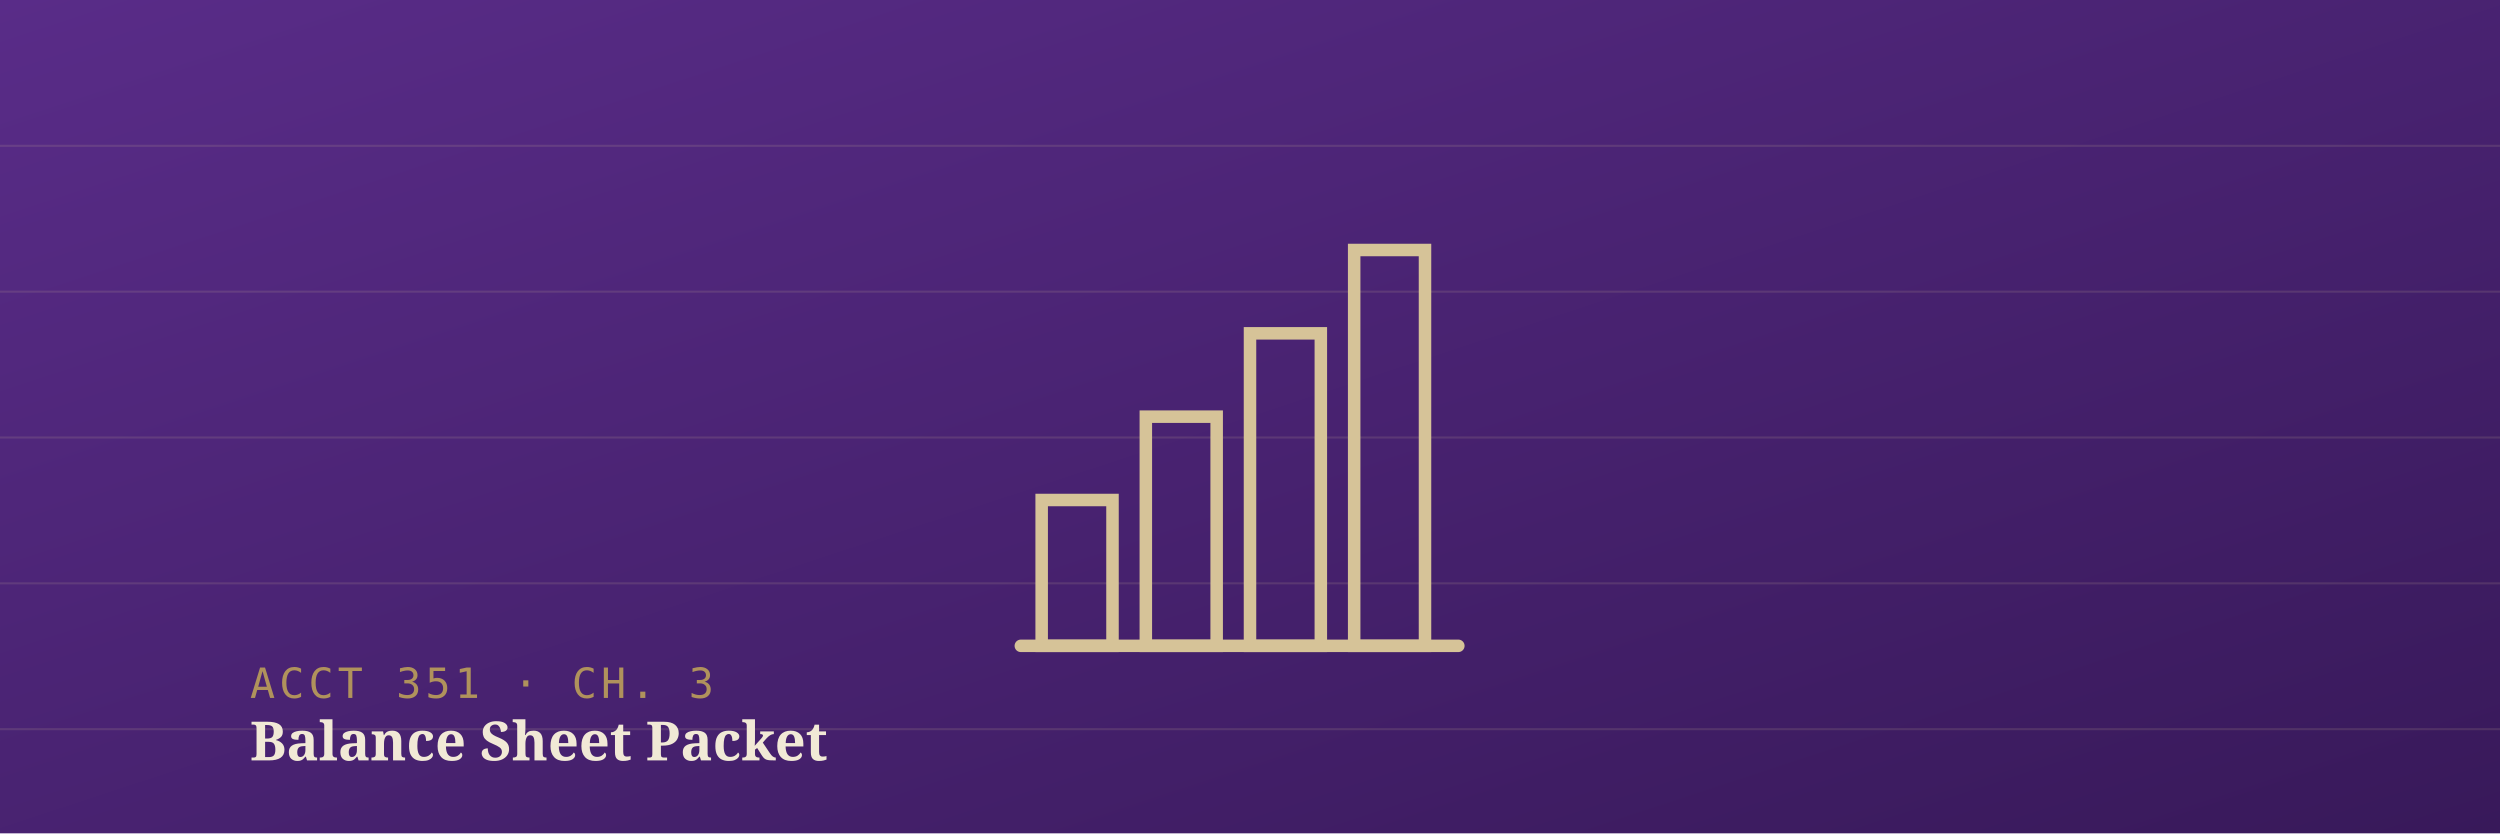
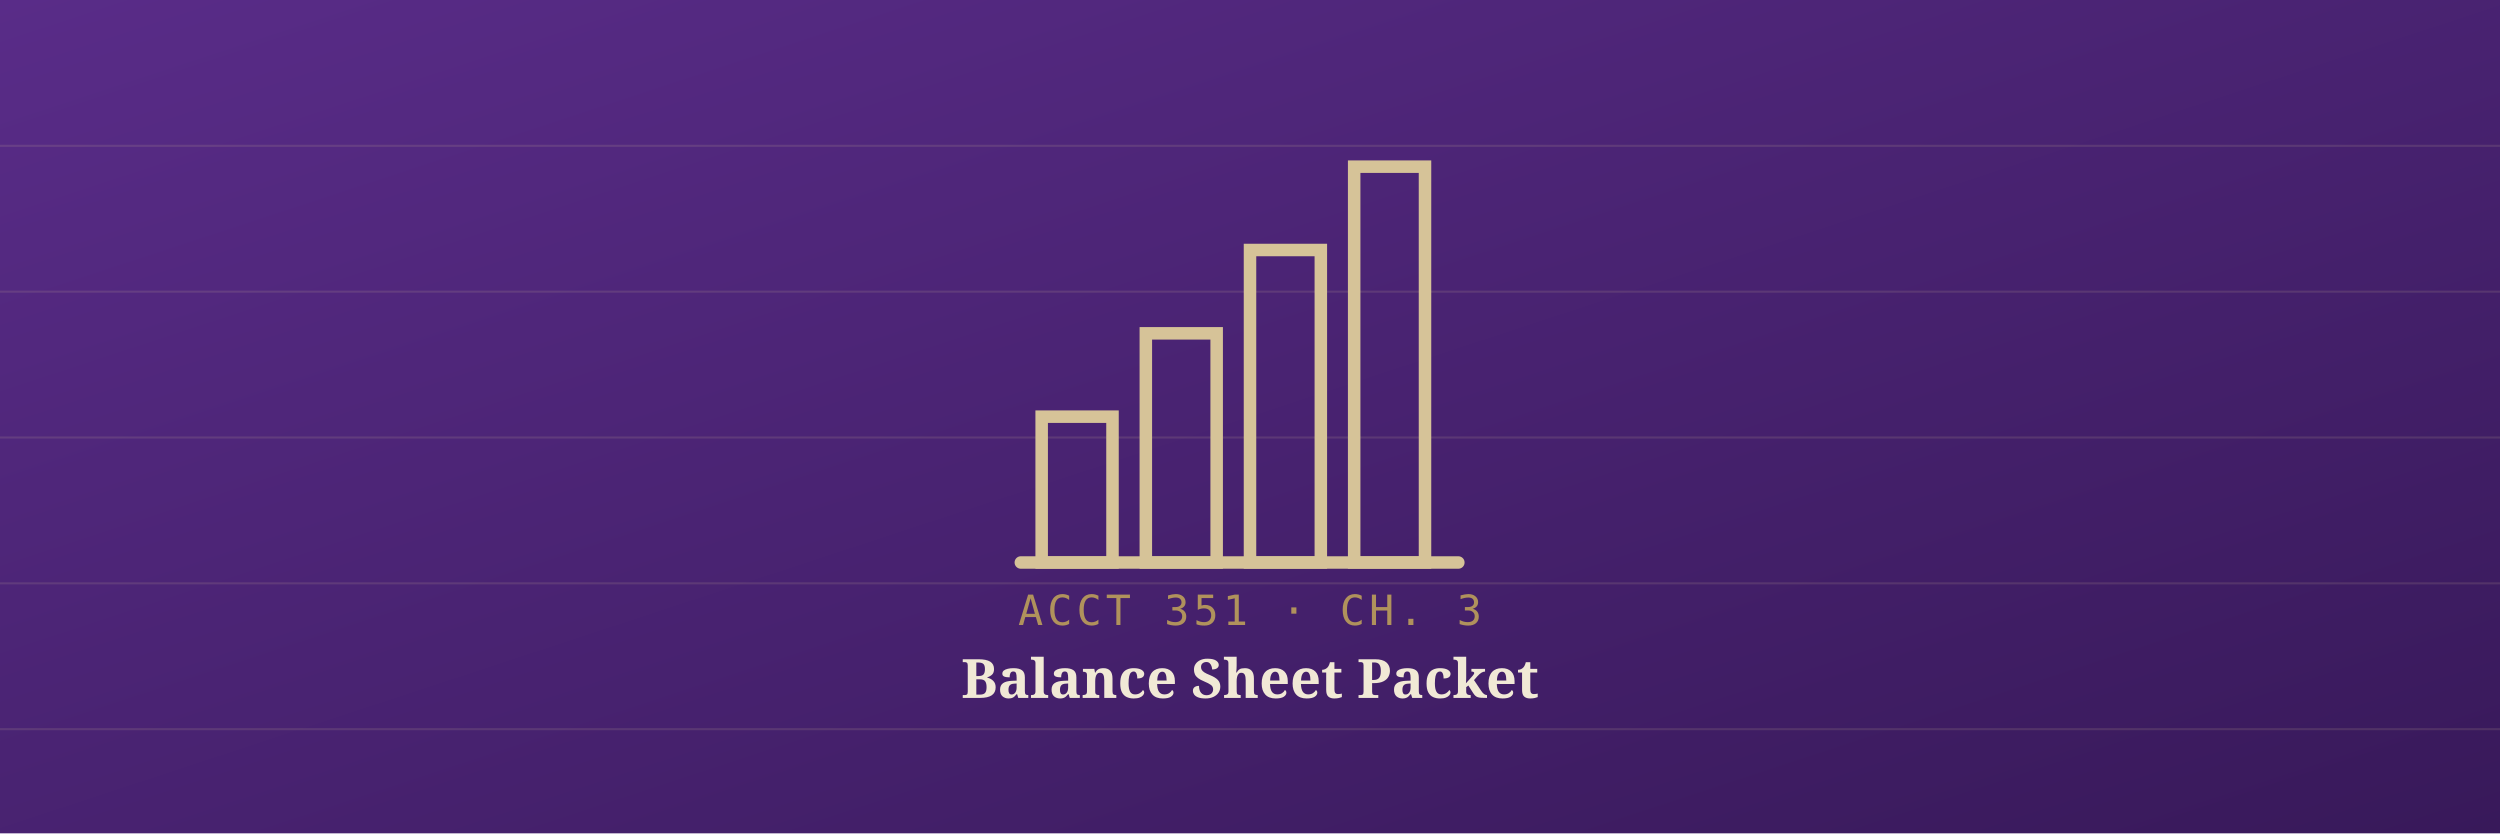
<svg xmlns="http://www.w3.org/2000/svg" viewBox="0 0 1200 400">
  <defs>
    <linearGradient id="bg2" x1="0%" y1="0%" x2="100%" y2="100%">
      <stop offset="0%" stop-color="#592C88" />
      <stop offset="100%" stop-color="#38195A" />
    </linearGradient>
  </defs>
  <rect width="1200" height="400" fill="url(#bg2)" />
  <g stroke="#D6C398" stroke-opacity="0.14" stroke-width="1">
    <line x1="0" y1="70" x2="1200" y2="70" />
    <line x1="0" y1="140" x2="1200" y2="140" />
    <line x1="0" y1="210" x2="1200" y2="210" />
    <line x1="0" y1="280" x2="1200" y2="280" />
    <line x1="0" y1="350" x2="1200" y2="350" />
  </g>
-   <g transform="translate(500,110)">
+   <g transform="translate(500,70)">
    <rect x="0" y="130" width="34" height="70" fill="none" stroke="#D6C398" stroke-width="6" />
    <rect x="50" y="90" width="34" height="110" fill="none" stroke="#D6C398" stroke-width="6" />
    <rect x="100" y="50" width="34" height="150" fill="none" stroke="#D6C398" stroke-width="6" />
    <rect x="150" y="10" width="34" height="190" fill="none" stroke="#D6C398" stroke-width="6" />
    <line x1="-10" y1="200" x2="200" y2="200" stroke="#D6C398" stroke-width="6" stroke-linecap="round" />
  </g>
-   <text x="120" y="335" font-family="'IBM Plex Mono', monospace" font-size="20" letter-spacing="2" fill="#B0925C">ACCT 351 · CH. 3</text>
-   <text x="120" y="365" font-family="'Source Serif 4', serif" font-size="26" font-weight="600" fill="#F1E9D6">Balance Sheet Packet</text>
+   <text x="600" y="300" text-anchor="middle" font-family="'IBM Plex Mono', monospace" font-size="20" letter-spacing="2" fill="#B0925C">ACCT 351 · CH. 3</text>
+   <text x="600" y="335" text-anchor="middle" font-family="'Source Serif 4', serif" font-size="26" font-weight="600" fill="#F1E9D6">Balance Sheet Packet</text>
</svg>
